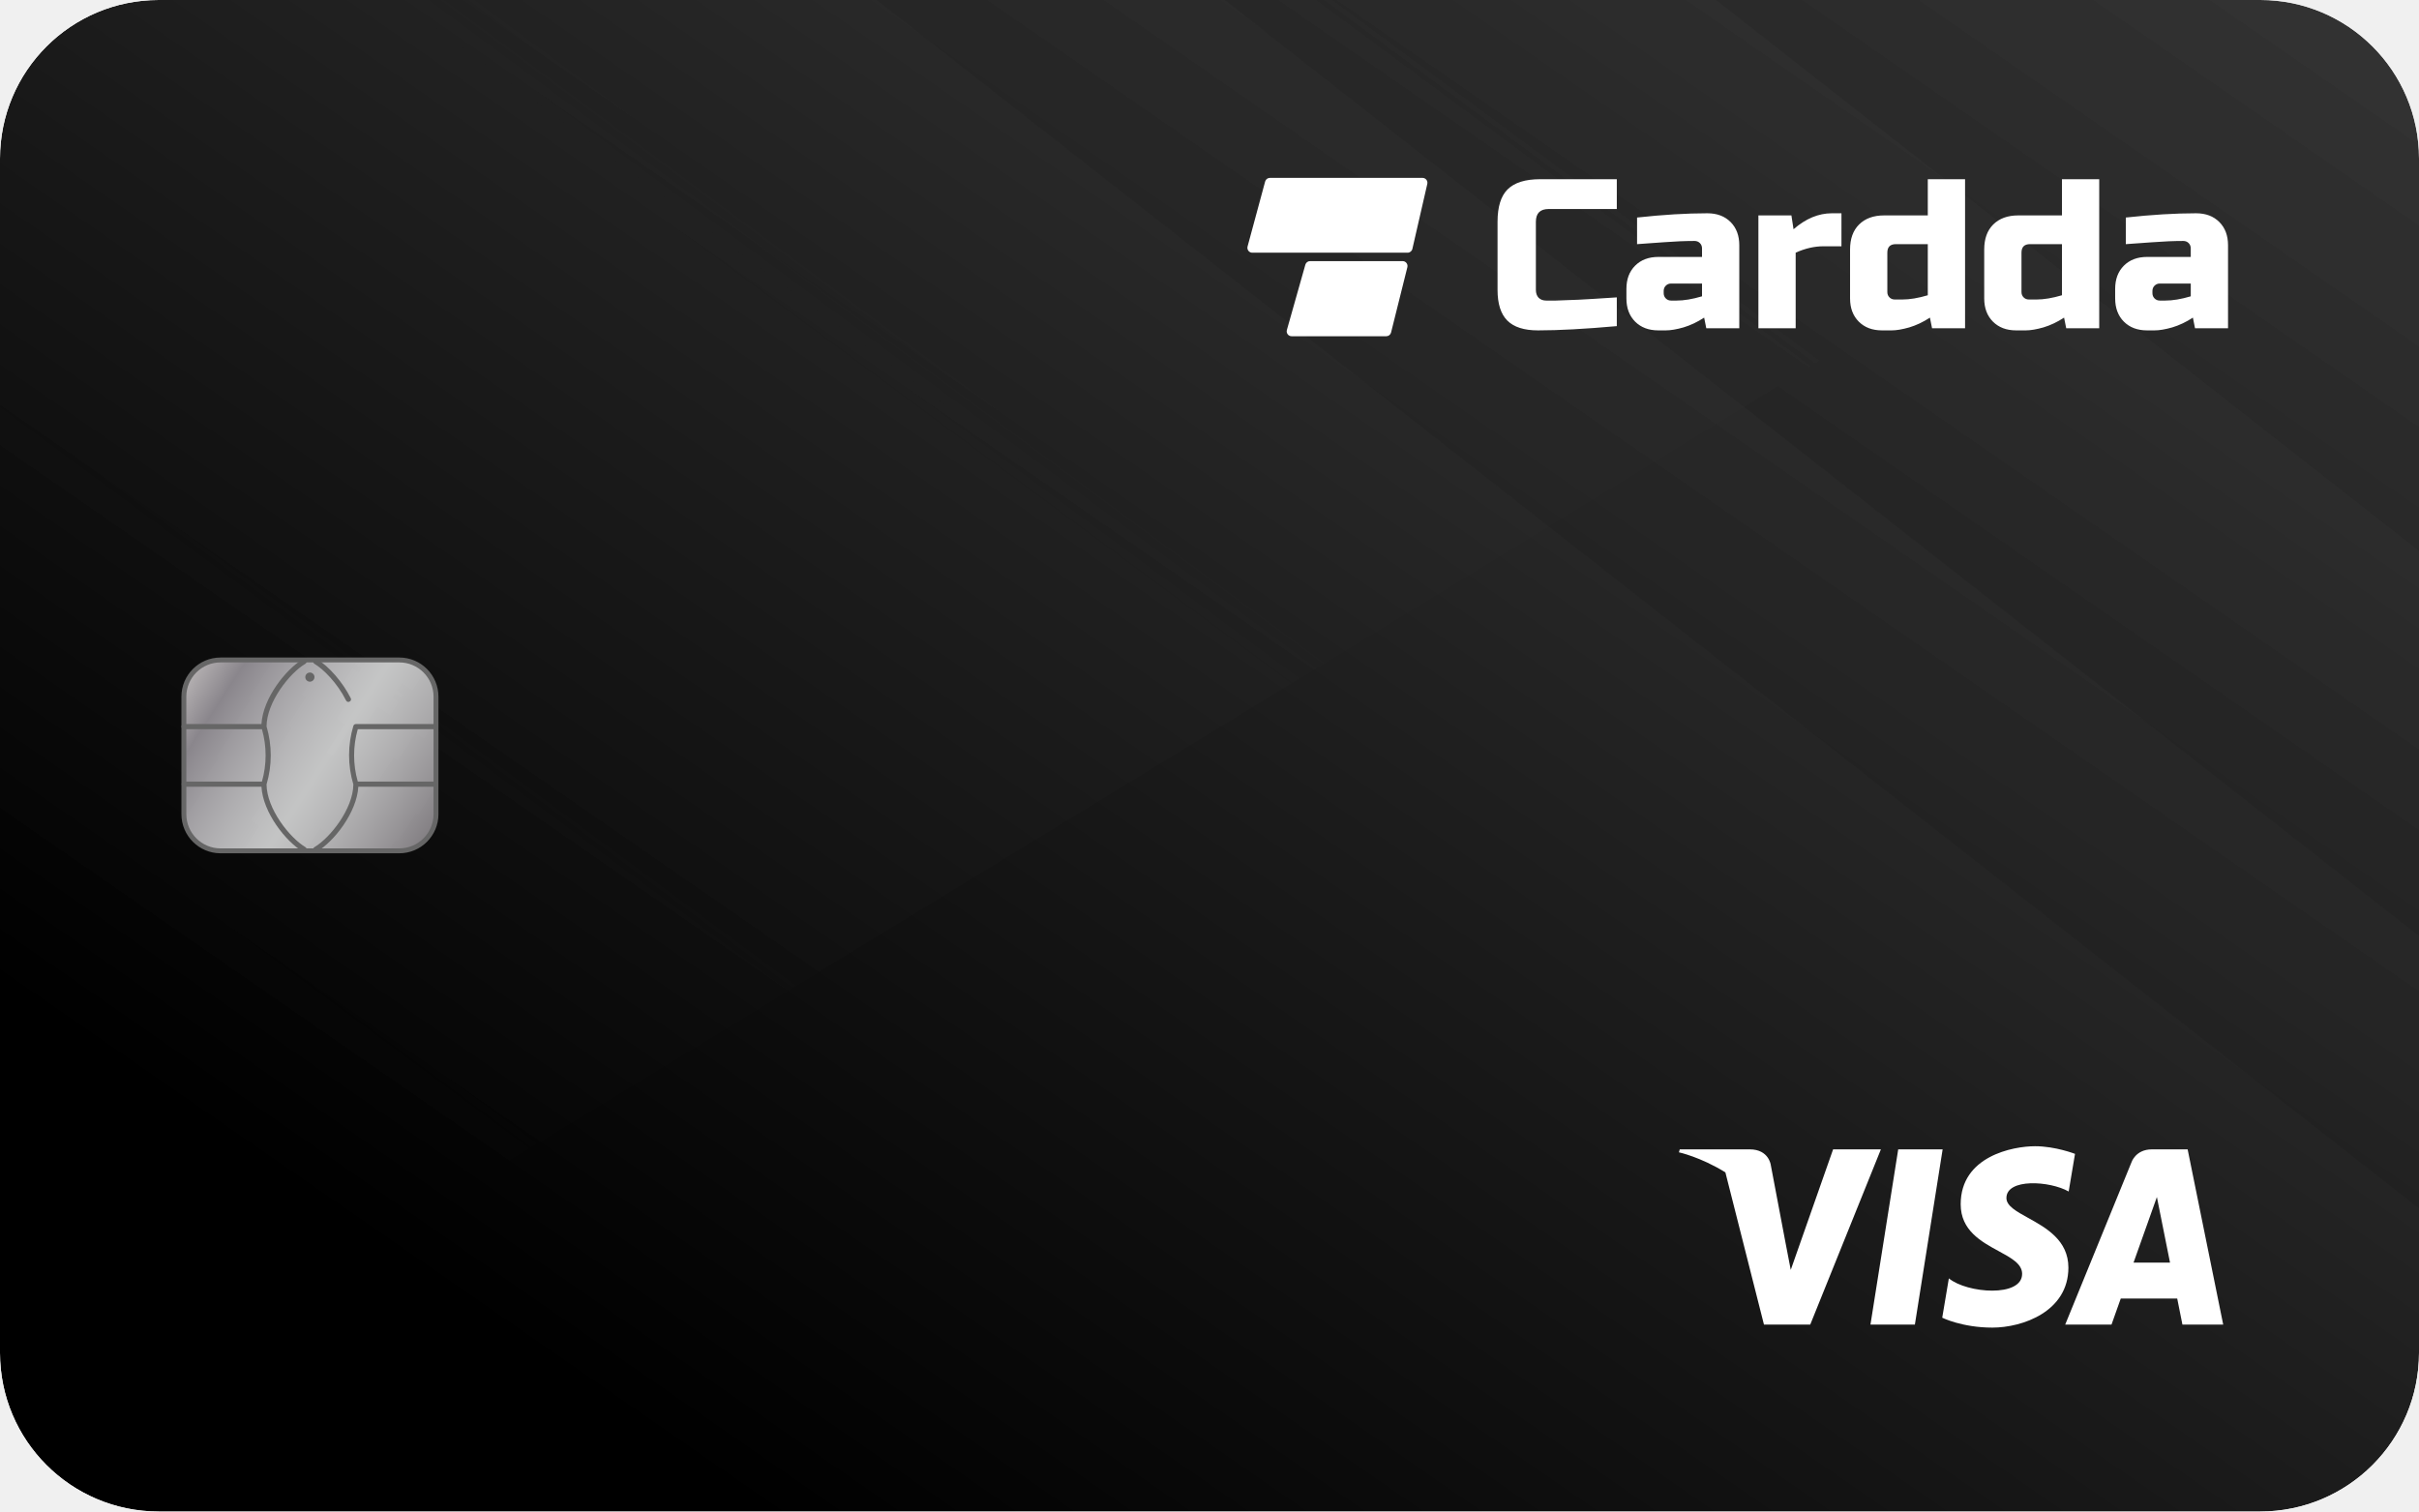
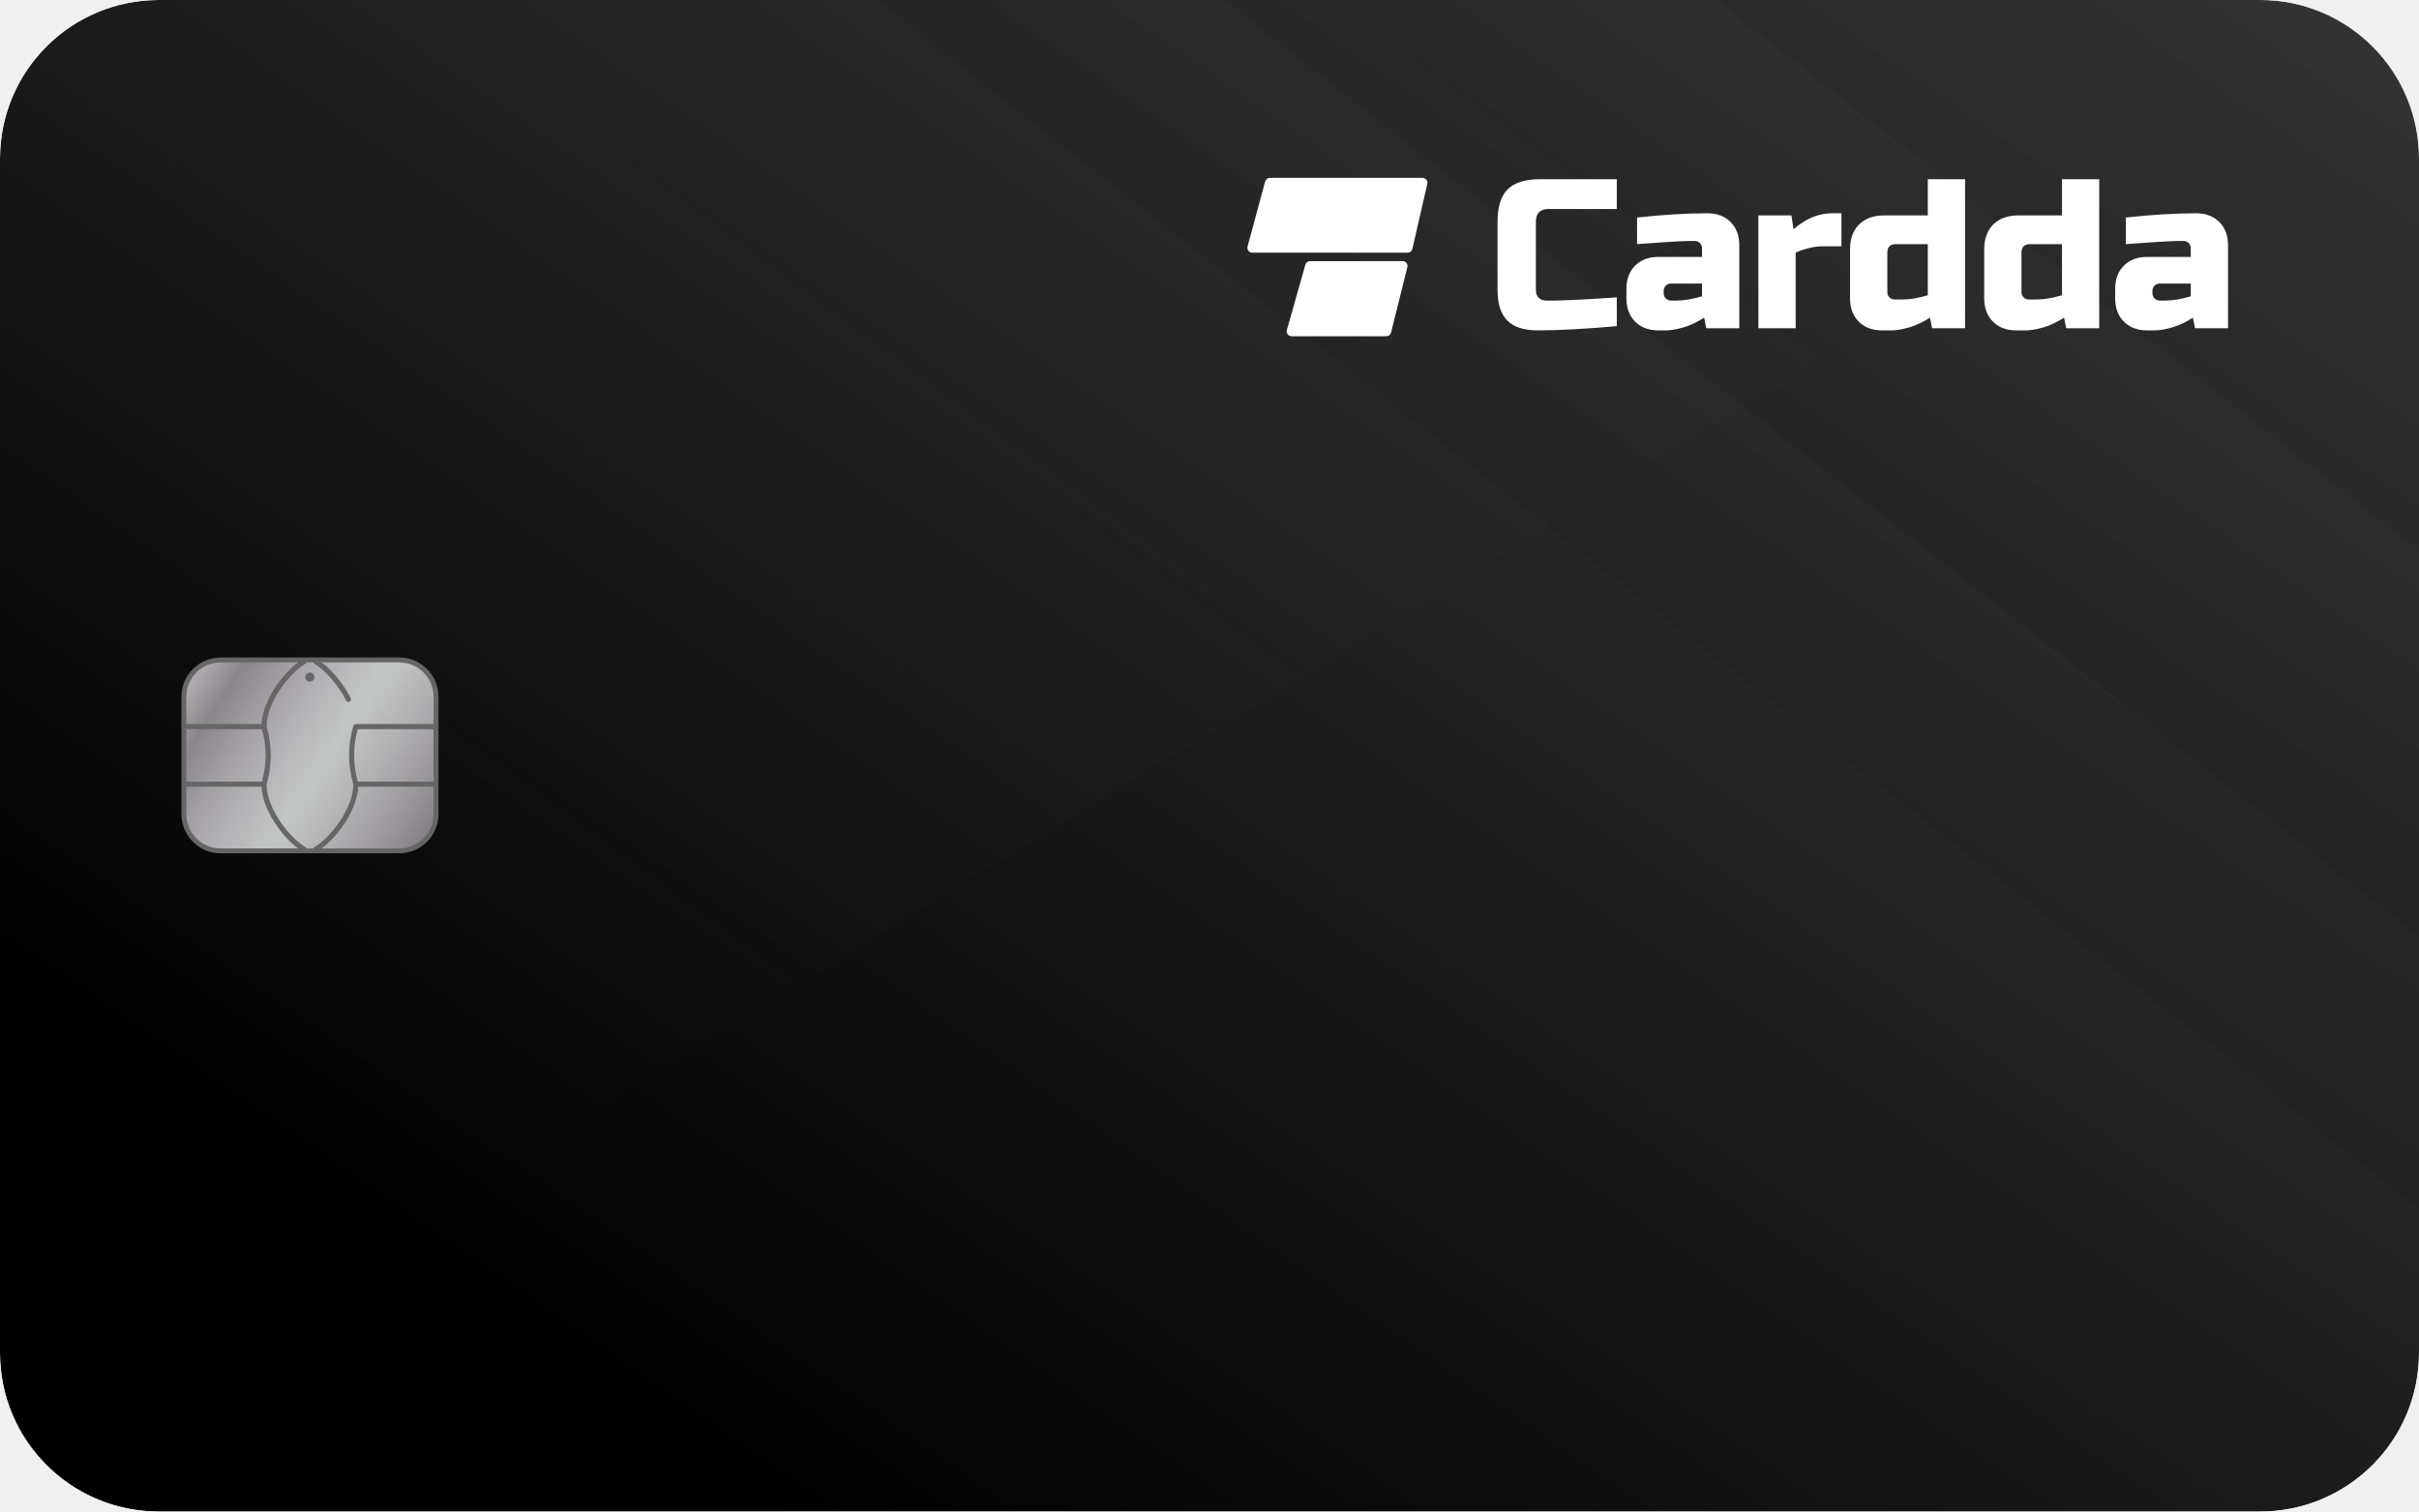
<svg xmlns="http://www.w3.org/2000/svg" width="1363" height="852" viewBox="0 0 1363 852" fill="none">
  <mask id="mask0" mask-type="alpha" maskUnits="userSpaceOnUse" x="0" y="0" width="1363" height="852">
    <path d="M1273.55 0H89.447C40.047 0 0 40.047 0 89.447V762.428C0 811.828 40.047 851.875 89.447 851.875H1273.55C1322.95 851.875 1363 811.828 1363 762.428V89.447C1363 40.047 1322.95 0 1273.55 0Z" fill="white" />
  </mask>
  <g mask="url(#mask0)">
    <path d="M1273.55 0H89.447C40.047 0 0 40.047 0 89.447V762.428C0 811.828 40.047 851.875 89.447 851.875H1273.55C1322.95 851.875 1363 811.828 1363 762.428V89.447C1363 40.047 1322.95 0 1273.55 0Z" fill="url(#paint0_linear)" />
    <g style="mix-blend-mode:multiply" opacity="0.5">
      <path fill-rule="evenodd" clip-rule="evenodd" d="M336.488 -123.522L1756.96 989.842V-77.073L336.488 -123.522Z" fill="#D8D8D8" />
    </g>
    <path style="mix-blend-mode:soft-light" opacity="0.1" fill-rule="evenodd" clip-rule="evenodd" d="M1458.37 -60.911L-55.376 863.474V-21.7L1458.37 -60.911Z" fill="url(#paint1_linear)" />
    <g style="mix-blend-mode:multiply" opacity="0.5">
      <path fill-rule="evenodd" clip-rule="evenodd" d="M532.424 -123.522L1952.9 989.842V-77.073L532.424 -123.522Z" fill="#D8D8D8" />
    </g>
    <g style="mix-blend-mode:multiply" opacity="0.5">
      <path fill-rule="evenodd" clip-rule="evenodd" d="M809.285 -123.522L2229.76 989.842V-77.073L809.285 -123.522Z" fill="#D8D8D8" />
    </g>
    <rect x="103.606" y="371.945" width="142.06" height="107.58" rx="20.688" fill="url(#paint2_linear)" stroke="#666666" stroke-width="2.758" />
    <path fill-rule="evenodd" clip-rule="evenodd" d="M194.991 394.788C190.042 384.904 182.266 377.142 177.152 374.11C176.814 373.914 176.567 373.592 176.466 373.215C176.365 372.837 176.419 372.435 176.614 372.097C176.81 371.759 177.132 371.512 177.509 371.411C177.887 371.31 178.289 371.364 178.627 371.559C185.327 375.488 193.116 384.504 197.582 393.41C197.69 393.58 197.759 393.772 197.784 393.972C197.809 394.172 197.79 394.375 197.728 394.567C197.667 394.759 197.564 394.935 197.426 395.083C197.289 395.231 197.121 395.347 196.934 395.422C196.735 395.53 196.513 395.587 196.287 395.588C196.018 395.588 195.754 395.513 195.525 395.372C195.296 395.231 195.111 395.029 194.991 394.788ZM150.187 442.087C150.283 455.79 163.173 472.126 172.051 477.406C172.222 477.495 172.373 477.62 172.493 477.771C172.613 477.923 172.7 478.098 172.748 478.285C172.796 478.472 172.805 478.667 172.772 478.858C172.74 479.049 172.668 479.23 172.561 479.391C172.431 479.608 172.247 479.788 172.028 479.914C171.808 480.039 171.56 480.106 171.307 480.108C171.049 480.109 170.795 480.037 170.576 479.901C161.105 474.318 148.147 457.996 147.32 443.383H103.674C103.313 443.348 102.978 443.179 102.734 442.91C102.49 442.642 102.355 442.292 102.355 441.928C102.355 441.565 102.49 441.215 102.734 440.947C102.978 440.678 103.313 440.509 103.674 440.474H147.595C150.346 430.833 150.346 420.614 147.595 410.973H103.674C103.29 410.973 102.922 410.82 102.651 410.549C102.379 410.277 102.227 409.909 102.227 409.525C102.227 409.141 102.379 408.773 102.651 408.502C102.922 408.23 103.29 408.078 103.674 408.078H147.32C148.147 393.41 161.16 377.143 170.576 371.559C170.914 371.364 171.316 371.311 171.694 371.411C172.071 371.512 172.393 371.759 172.589 372.097C172.784 372.435 172.838 372.837 172.737 373.215C172.636 373.592 172.389 373.914 172.051 374.11C163.173 379.321 150.283 395.671 150.187 409.387C153.345 420.059 153.345 431.416 150.187 442.087ZM245.595 440.474H201.591C198.841 430.832 198.841 420.614 201.591 410.972H245.595C245.979 410.972 246.347 410.82 246.619 410.548C246.89 410.277 247.043 409.909 247.043 409.525C247.043 409.141 246.89 408.773 246.619 408.501C246.347 408.23 245.979 408.077 245.595 408.077H200.475C200.161 408.081 199.857 408.186 199.608 408.378C199.359 408.569 199.18 408.836 199.096 409.139C195.891 419.888 195.891 431.338 199.096 442.087C199 455.79 186.11 472.126 177.232 477.406C177.056 477.49 176.9 477.611 176.774 477.76C176.649 477.909 176.556 478.083 176.503 478.271C176.449 478.459 176.436 478.655 176.464 478.849C176.493 479.042 176.562 479.226 176.667 479.391C176.797 479.608 176.981 479.788 177.2 479.913C177.42 480.039 177.668 480.106 177.921 480.108C178.179 480.108 178.432 480.037 178.652 479.901C188.068 474.387 201.081 457.995 201.908 443.383H245.595C245.957 443.347 246.292 443.179 246.536 442.91C246.78 442.641 246.915 442.291 246.915 441.928C246.915 441.565 246.78 441.215 246.536 440.946C246.292 440.677 245.957 440.509 245.595 440.474ZM173.163 379.454C173.589 379.169 174.09 379.017 174.603 379.017C175.29 379.017 175.949 379.29 176.435 379.776C176.921 380.262 177.194 380.922 177.194 381.609C177.194 382.122 177.042 382.623 176.758 383.049C176.473 383.475 176.068 383.807 175.595 384.003C175.121 384.2 174.6 384.251 174.097 384.151C173.594 384.051 173.133 383.804 172.77 383.442C172.408 383.079 172.161 382.617 172.061 382.115C171.961 381.612 172.012 381.091 172.208 380.617C172.404 380.144 172.737 379.739 173.163 379.454Z" fill="#666666" />
    <path d="M911 183.8C893.16 185.4 878.36 186.2 866.6 186.2C858.76 186.2 853 184.36 849.32 180.68C845.64 177 843.8 171.24 843.8 163.4V125C843.8 116.6 845.68 110.52 849.44 106.76C853.28 102.92 859.4 101 867.8 101H911V117.8H872.6C867.8 117.8 865.4 120.2 865.4 125V163.4C865.4 165.24 865.92 166.72 866.96 167.84C868.08 168.88 869.48 169.4 871.16 169.4C872.84 169.4 874.68 169.4 876.68 169.4C878.68 169.32 880.76 169.24 882.92 169.16C885.08 169.08 887.24 169 889.4 168.92C891.64 168.84 894.48 168.68 897.92 168.44C901.44 168.2 905.8 167.92 911 167.6V183.8ZM944.614 169.4C948.854 169.4 953.654 168.6 959.014 167V159.8H941.614C940.414 159.8 939.414 160.2 938.614 161C937.814 161.8 937.414 162.8 937.414 164V165.2C937.414 166.4 937.814 167.4 938.614 168.2C939.414 169 940.414 169.4 941.614 169.4H944.614ZM922.414 122.6C937.054 121 950.254 120.2 962.014 120.2C967.454 120.2 971.814 121.84 975.094 125.12C978.374 128.4 980.014 132.76 980.014 138.2V185H961.414L960.214 179C956.454 181.48 952.574 183.32 948.574 184.52C944.654 185.64 941.334 186.2 938.614 186.2H934.414C928.974 186.2 924.614 184.56 921.334 181.28C918.054 178 916.414 173.64 916.414 168.2V162.8C916.414 157.36 918.054 153 921.334 149.72C924.614 146.44 928.974 144.8 934.414 144.8H959.014V140C959.014 138.8 958.614 137.8 957.814 137C957.014 136.2 956.014 135.8 954.814 135.8C949.614 135.8 943.854 136.04 937.534 136.52C931.294 137 926.254 137.36 922.414 137.6V122.6ZM1027.38 138.8C1022.34 138.8 1017.14 140 1011.78 142.4V185H990.781V121.4H1009.38L1010.58 129.2C1017.46 123.2 1024.66 120.2 1032.18 120.2H1037.58V138.8H1027.38ZM1088.63 185L1087.43 179C1083.67 181.48 1079.79 183.32 1075.79 184.52C1071.87 185.64 1068.55 186.2 1065.83 186.2H1060.43C1054.99 186.2 1050.63 184.56 1047.35 181.28C1044.07 178 1042.43 173.64 1042.43 168.2V140.6C1042.43 134.6 1044.11 129.92 1047.47 126.56C1050.91 123.12 1055.63 121.4 1061.63 121.4H1086.23V101H1107.23V185H1088.63ZM1071.83 168.8C1076.07 168.8 1080.87 168 1086.23 166.4V137.6H1068.23C1065.03 137.6 1063.43 139.2 1063.43 142.4V164.6C1063.43 165.8 1063.83 166.8 1064.63 167.6C1065.43 168.4 1066.43 168.8 1067.63 168.8H1071.83ZM1164.22 185L1163.02 179C1159.26 181.48 1155.38 183.32 1151.38 184.52C1147.46 185.64 1144.14 186.2 1141.42 186.2H1136.02C1130.58 186.2 1126.22 184.56 1122.94 181.28C1119.66 178 1118.02 173.64 1118.02 168.2V140.6C1118.02 134.6 1119.7 129.92 1123.06 126.56C1126.5 123.12 1131.22 121.4 1137.22 121.4H1161.82V101H1182.82V185H1164.22ZM1147.42 168.8C1151.66 168.8 1156.46 168 1161.82 166.4V137.6H1143.82C1140.62 137.6 1139.02 139.2 1139.02 142.4V164.6C1139.02 165.8 1139.42 166.8 1140.22 167.6C1141.02 168.4 1142.02 168.8 1143.22 168.8H1147.42ZM1220 169.4C1224.24 169.4 1229.04 168.6 1234.4 167V159.8H1217C1215.8 159.8 1214.8 160.2 1214 161C1213.2 161.8 1212.8 162.8 1212.8 164V165.2C1212.8 166.4 1213.2 167.4 1214 168.2C1214.8 169 1215.8 169.4 1217 169.4H1220ZM1197.8 122.6C1212.44 121 1225.64 120.2 1237.4 120.2C1242.84 120.2 1247.2 121.84 1250.48 125.12C1253.76 128.4 1255.4 132.76 1255.4 138.2V185H1236.8L1235.6 179C1231.84 181.48 1227.96 183.32 1223.96 184.52C1220.04 185.64 1216.72 186.2 1214 186.2H1209.8C1204.36 186.2 1200 184.56 1196.72 181.28C1193.44 178 1191.8 173.64 1191.8 168.2V162.8C1191.8 157.36 1193.44 153 1196.72 149.72C1200 146.44 1204.36 144.8 1209.8 144.8H1234.4V140C1234.4 138.8 1234 137.8 1233.2 137C1232.4 136.2 1231.4 135.8 1230.2 135.8C1225 135.8 1219.24 136.04 1212.92 136.52C1206.68 137 1201.64 137.36 1197.8 137.6V122.6Z" fill="white" />
    <path d="M735.512 149.171C735.848 147.98 736.935 147.158 738.172 147.158H790.304C792.103 147.158 793.423 148.848 792.987 150.593L783.801 187.404C783.494 188.636 782.387 189.5 781.118 189.5H727.761C725.927 189.5 724.601 187.747 725.1 185.982L735.512 149.171Z" fill="white" />
    <path d="M712.853 102.294C713.18 101.088 714.274 100.251 715.523 100.251H801.528C803.305 100.251 804.621 101.903 804.223 103.634L795.815 140.272C795.527 141.528 794.409 142.419 793.12 142.419H705.612C703.792 142.419 702.468 140.689 702.943 138.931L712.853 102.294Z" fill="white" />
  </g>
-   <path fill-rule="evenodd" clip-rule="evenodd" d="M1169.18 650.306L1165.61 671.516C1154.9 665.453 1130.53 664.019 1130.53 675.183C1130.53 679.619 1136.04 682.669 1142.69 686.347C1152.77 691.923 1165.45 698.94 1165.45 714.414C1165.45 739.138 1139.69 748.225 1122.61 748.225C1105.54 748.225 1094.36 742.646 1094.36 742.646L1098.09 720.474C1108.33 728.925 1139.38 731.324 1139.38 717.925C1139.38 712.295 1133.26 708.975 1126.18 705.125C1116.4 699.811 1104.76 693.488 1104.76 678.693C1104.76 651.579 1134.25 646 1146.67 646C1158.16 646 1169.18 650.306 1169.18 650.306ZM1229.7 746.524H1252.68L1232.64 647.765H1212.53C1203.24 647.765 1200.97 655.124 1200.97 655.124L1163.65 746.524H1189.74L1194.95 731.855H1226.77L1229.7 746.524ZM1202.16 711.59L1215.31 674.633L1222.71 711.59H1202.16ZM1009.01 715.693L1032.87 647.767H1059.8L1019.99 746.526H993.917L972.176 660.73C958.063 652.018 946 649.44 946 649.44L946.463 647.767H985.903C996.755 647.767 997.773 656.662 997.773 656.662L1006.19 701.071L1006.19 701.066L1009.01 715.693ZM1053.92 746.524H1078.95L1094.59 647.767H1069.56L1053.92 746.524Z" fill="white" />
  <defs>
    <linearGradient id="paint0_linear" x1="1483.89" y1="-95.855" x2="697.093" y2="1040.26" gradientUnits="userSpaceOnUse">
      <stop stop-color="#4A4A4A" />
      <stop offset="1" />
    </linearGradient>
    <linearGradient id="paint1_linear" x1="-96.014" y1="590.885" x2="617.696" y2="-373.063" gradientUnits="userSpaceOnUse">
      <stop stop-color="#EEEEEE" />
      <stop offset="1" stop-color="#D8D8D8" stop-opacity="0" />
    </linearGradient>
    <linearGradient id="paint2_linear" x1="88.434" y1="370.566" x2="258.769" y2="480.904" gradientUnits="userSpaceOnUse">
      <stop stop-color="#DDD9D6" />
      <stop offset="0.213" stop-color="#8A868C" />
      <stop offset="0.548" stop-color="#F2F3F3" stop-opacity="0.8" />
      <stop offset="0.914" stop-color="#807C80" />
      <stop offset="1" stop-color="#A6A8AB" />
    </linearGradient>
  </defs>
</svg>
